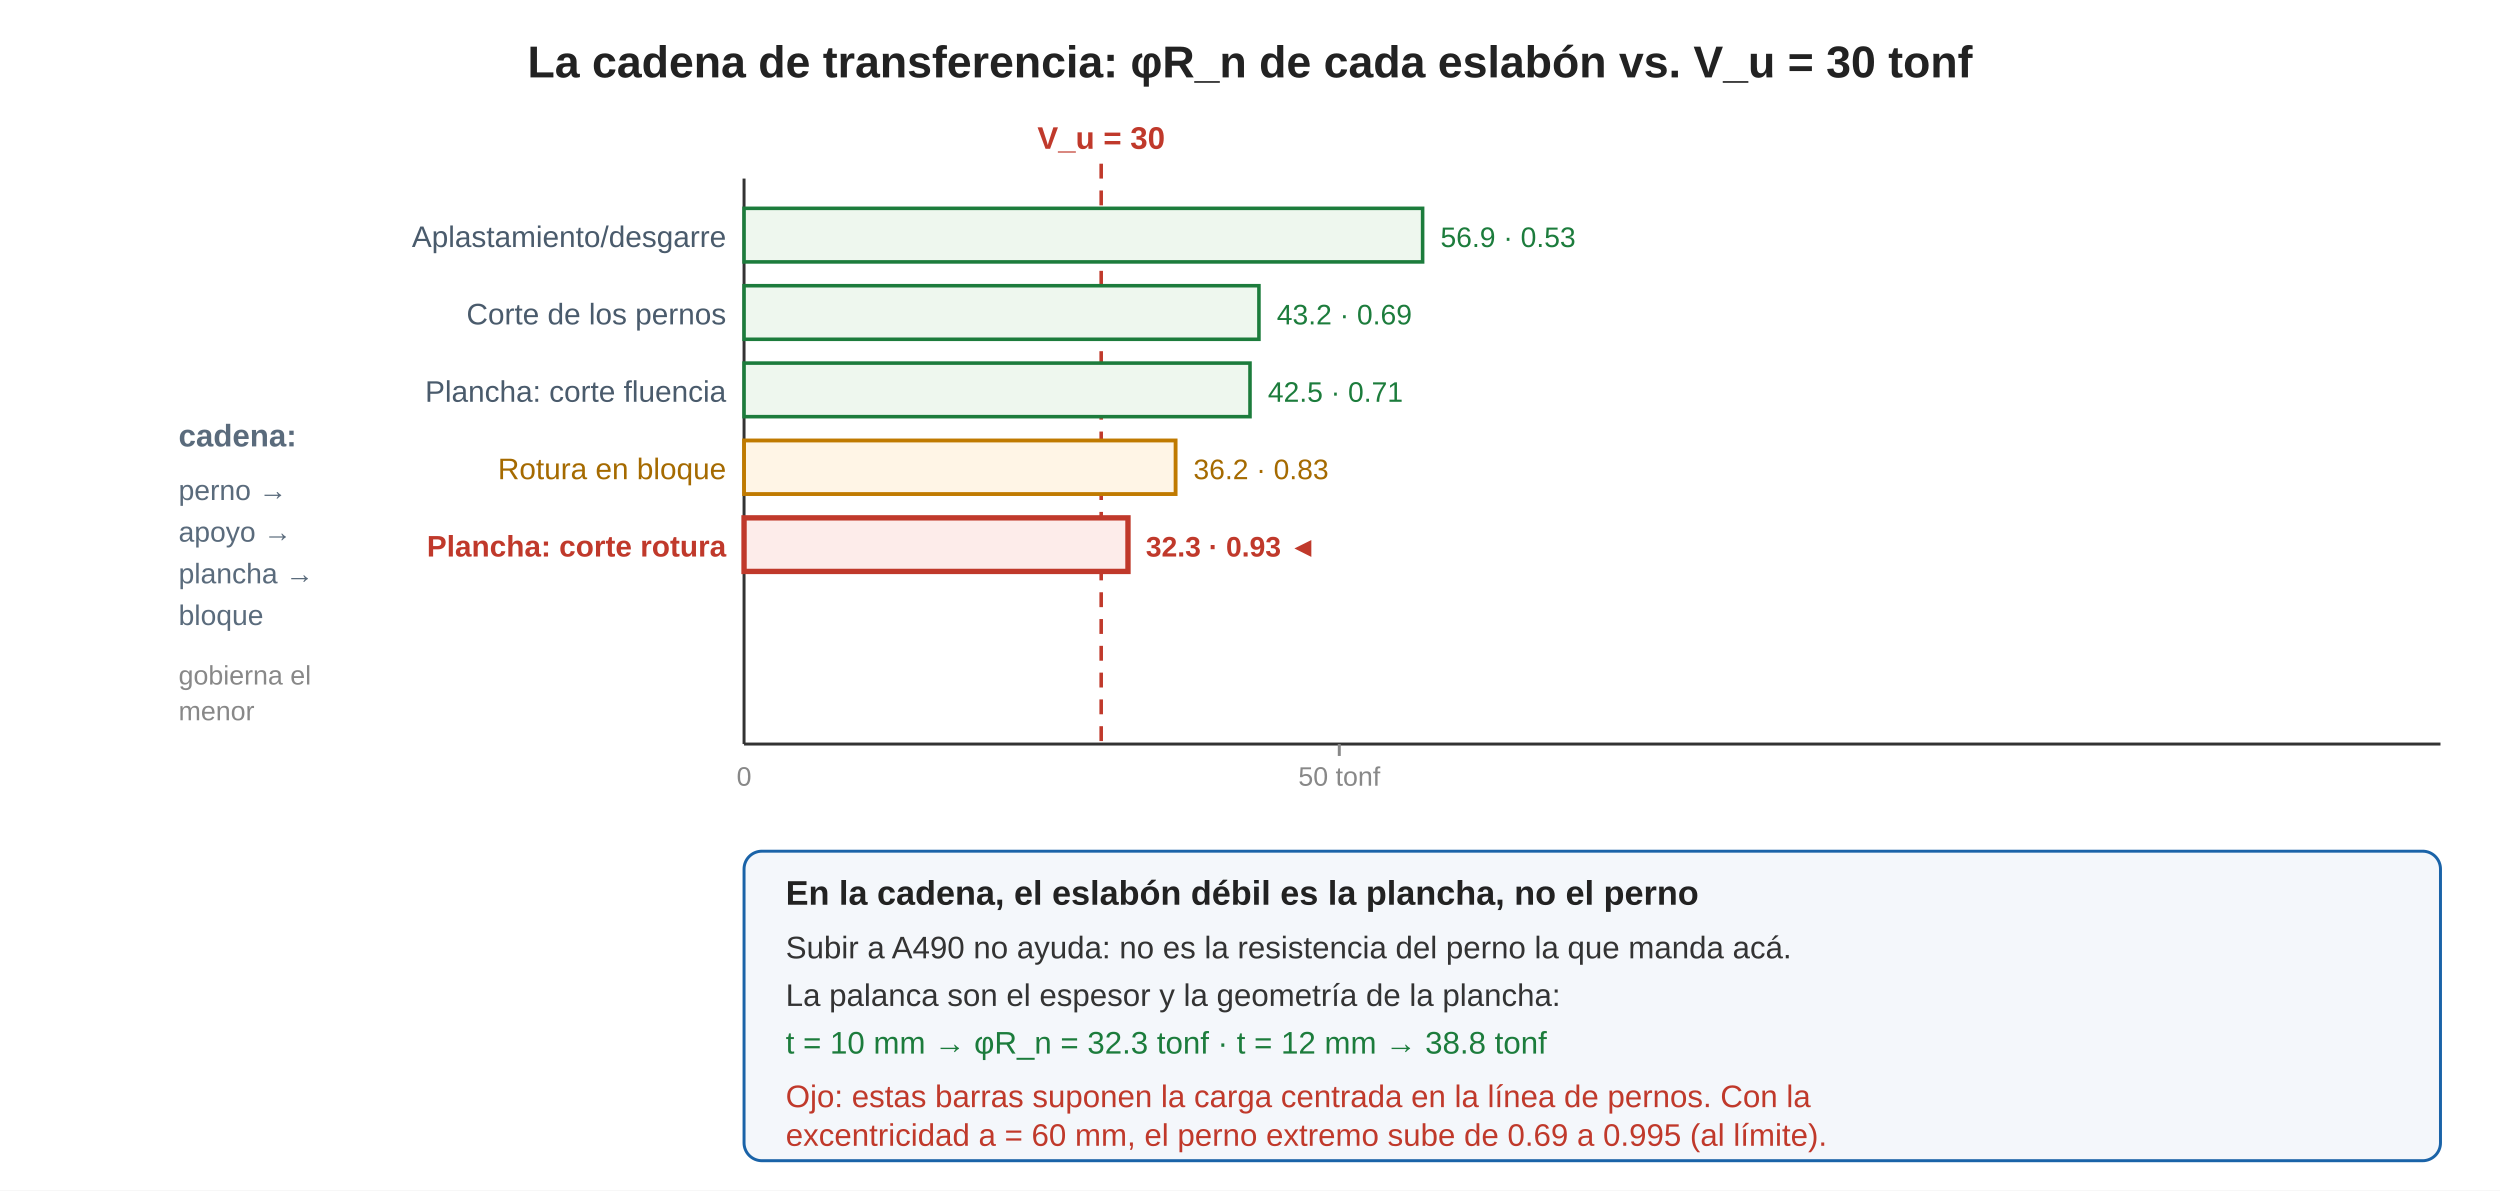
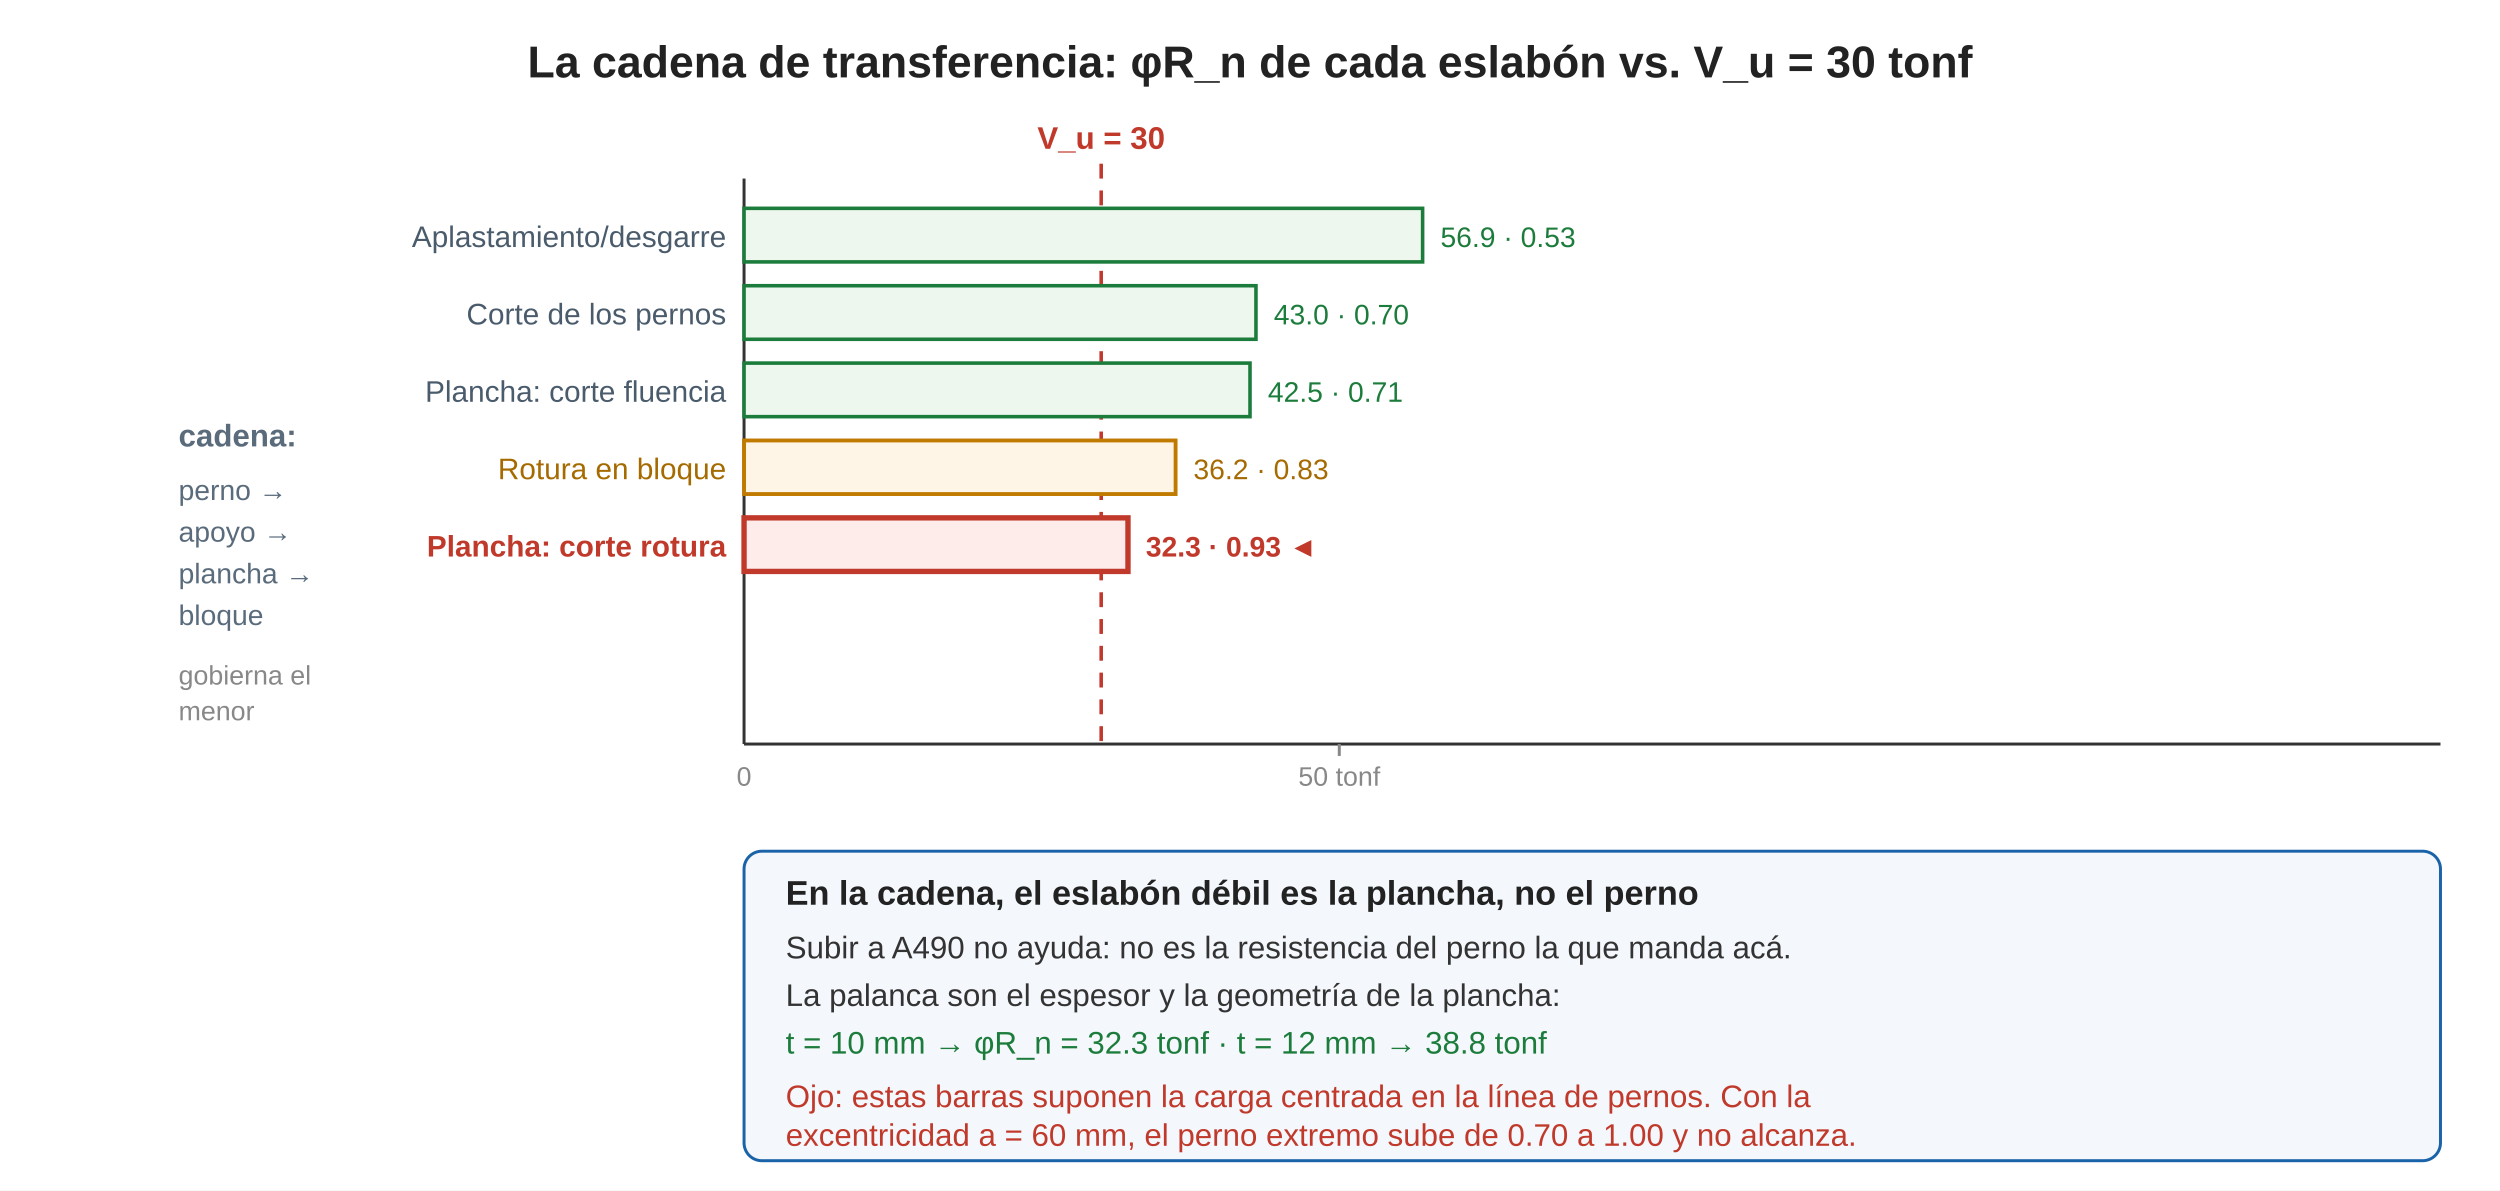
<svg xmlns="http://www.w3.org/2000/svg" viewBox="0 0 840 400" font-family="Segoe UI, Arial, sans-serif">
  <rect width="840" height="400" fill="#ffffff" />
  <text x="420" y="26" font-size="15" text-anchor="middle" fill="#222" font-weight="bold">La cadena de transferencia: φR_n de cada eslabón vs. V_u = 30 tonf</text>
  <line x1="250" y1="60" x2="250" y2="250" stroke="#333" stroke-width="1" />
  <line x1="250" y1="250" x2="820" y2="250" stroke="#333" stroke-width="1" />
  <line x1="370" y1="55" x2="370" y2="250" stroke="#c0392b" stroke-width="1.2" stroke-dasharray="5 4" />
  <text x="370" y="50" font-size="10.5" text-anchor="middle" fill="#c0392b" font-weight="bold">V_u = 30</text>
  <rect x="250" y="70" width="228" height="18" fill="#eef7ee" stroke="#1c7c3c" stroke-width="1.2" />
  <text x="244" y="83" font-size="10" text-anchor="end" fill="#4a5b6c">Aplastamiento/desgarre</text>
  <text x="484" y="83" font-size="9.5" fill="#1c7c3c">56.9 · 0.53</text>
-   <rect x="250" y="96" width="173" height="18" fill="#eef7ee" stroke="#1c7c3c" stroke-width="1.2" />
+   <rect x="250" y="96" width="172" height="18" fill="#eef7ee" stroke="#1c7c3c" stroke-width="1.2" />
  <text x="244" y="109" font-size="10" text-anchor="end" fill="#4a5b6c">Corte de los pernos</text>
-   <text x="429" y="109" font-size="9.5" fill="#1c7c3c">43.2 · 0.69</text>
+   <text x="428" y="109" font-size="9.5" fill="#1c7c3c">43.0 · 0.70</text>
  <rect x="250" y="122" width="170" height="18" fill="#eef7ee" stroke="#1c7c3c" stroke-width="1.2" />
  <text x="244" y="135" font-size="10" text-anchor="end" fill="#4a5b6c">Plancha: corte fluencia</text>
  <text x="426" y="135" font-size="9.5" fill="#1c7c3c">42.5 · 0.71</text>
  <rect x="250" y="148" width="145" height="18" fill="#fff5e6" stroke="#c07a00" stroke-width="1.3" />
  <text x="244" y="161" font-size="10" text-anchor="end" fill="#a56a00">Rotura en bloque</text>
  <text x="401" y="161" font-size="9.5" fill="#a56a00">36.2 · 0.83</text>
  <rect x="250" y="174" width="129" height="18" fill="#fdecea" stroke="#c0392b" stroke-width="1.8" />
  <text x="244" y="187" font-size="10" text-anchor="end" fill="#c0392b" font-weight="bold">Plancha: corte rotura</text>
  <text x="385" y="187" font-size="9.5" fill="#c0392b" font-weight="bold">32.3 · 0.93 ◄</text>
  <text x="250" y="264" font-size="9" text-anchor="middle" fill="#888">0</text>
  <text x="450" y="264" font-size="9" text-anchor="middle" fill="#888">50 tonf</text>
  <line x1="450" y1="250" x2="450" y2="254" stroke="#888" />
  <rect x="250" y="286" width="570" height="104" rx="6" fill="#f4f7fb" stroke="#1a63a8" />
  <text x="264" y="304" font-size="11.5" fill="#222" font-weight="bold">En la cadena, el eslabón débil es la plancha, no el perno</text>
  <text x="264" y="322" font-size="10.5" fill="#333">Subir a A490 no ayuda: no es la resistencia del perno la que manda acá.</text>
  <text x="264" y="338" font-size="10.5" fill="#333">La palanca son el espesor y la geometría de la plancha:</text>
  <text x="264" y="354" font-size="10.5" fill="#1c7c3c">   t = 10 mm → φR_n = 32.3 tonf   ·   t = 12 mm → 38.8 tonf</text>
  <text x="264" y="372" font-size="10.5" fill="#c0392b">Ojo: estas barras suponen la carga centrada en la línea de pernos. Con la</text>
-   <text x="264" y="385" font-size="10.5" fill="#c0392b">excentricidad a = 60 mm, el perno extremo sube de 0.69 a 0.995 (al límite).</text>
+   <text x="264" y="385" font-size="10.5" fill="#c0392b">excentricidad a = 60 mm, el perno extremo sube de 0.70 a 1.00 y no alcanza.</text>
  <text x="60" y="150" font-size="10.5" fill="#5a6b7c" font-weight="bold">cadena:</text>
  <text x="60" y="168" font-size="9.5" fill="#5a6b7c">perno →</text>
  <text x="60" y="182" font-size="9.5" fill="#5a6b7c">apoyo →</text>
  <text x="60" y="196" font-size="9.5" fill="#5a6b7c">plancha →</text>
  <text x="60" y="210" font-size="9.5" fill="#5a6b7c">bloque</text>
  <text x="60" y="230" font-size="9" fill="#888">gobierna el</text>
  <text x="60" y="242" font-size="9" fill="#888">menor</text>
</svg>
